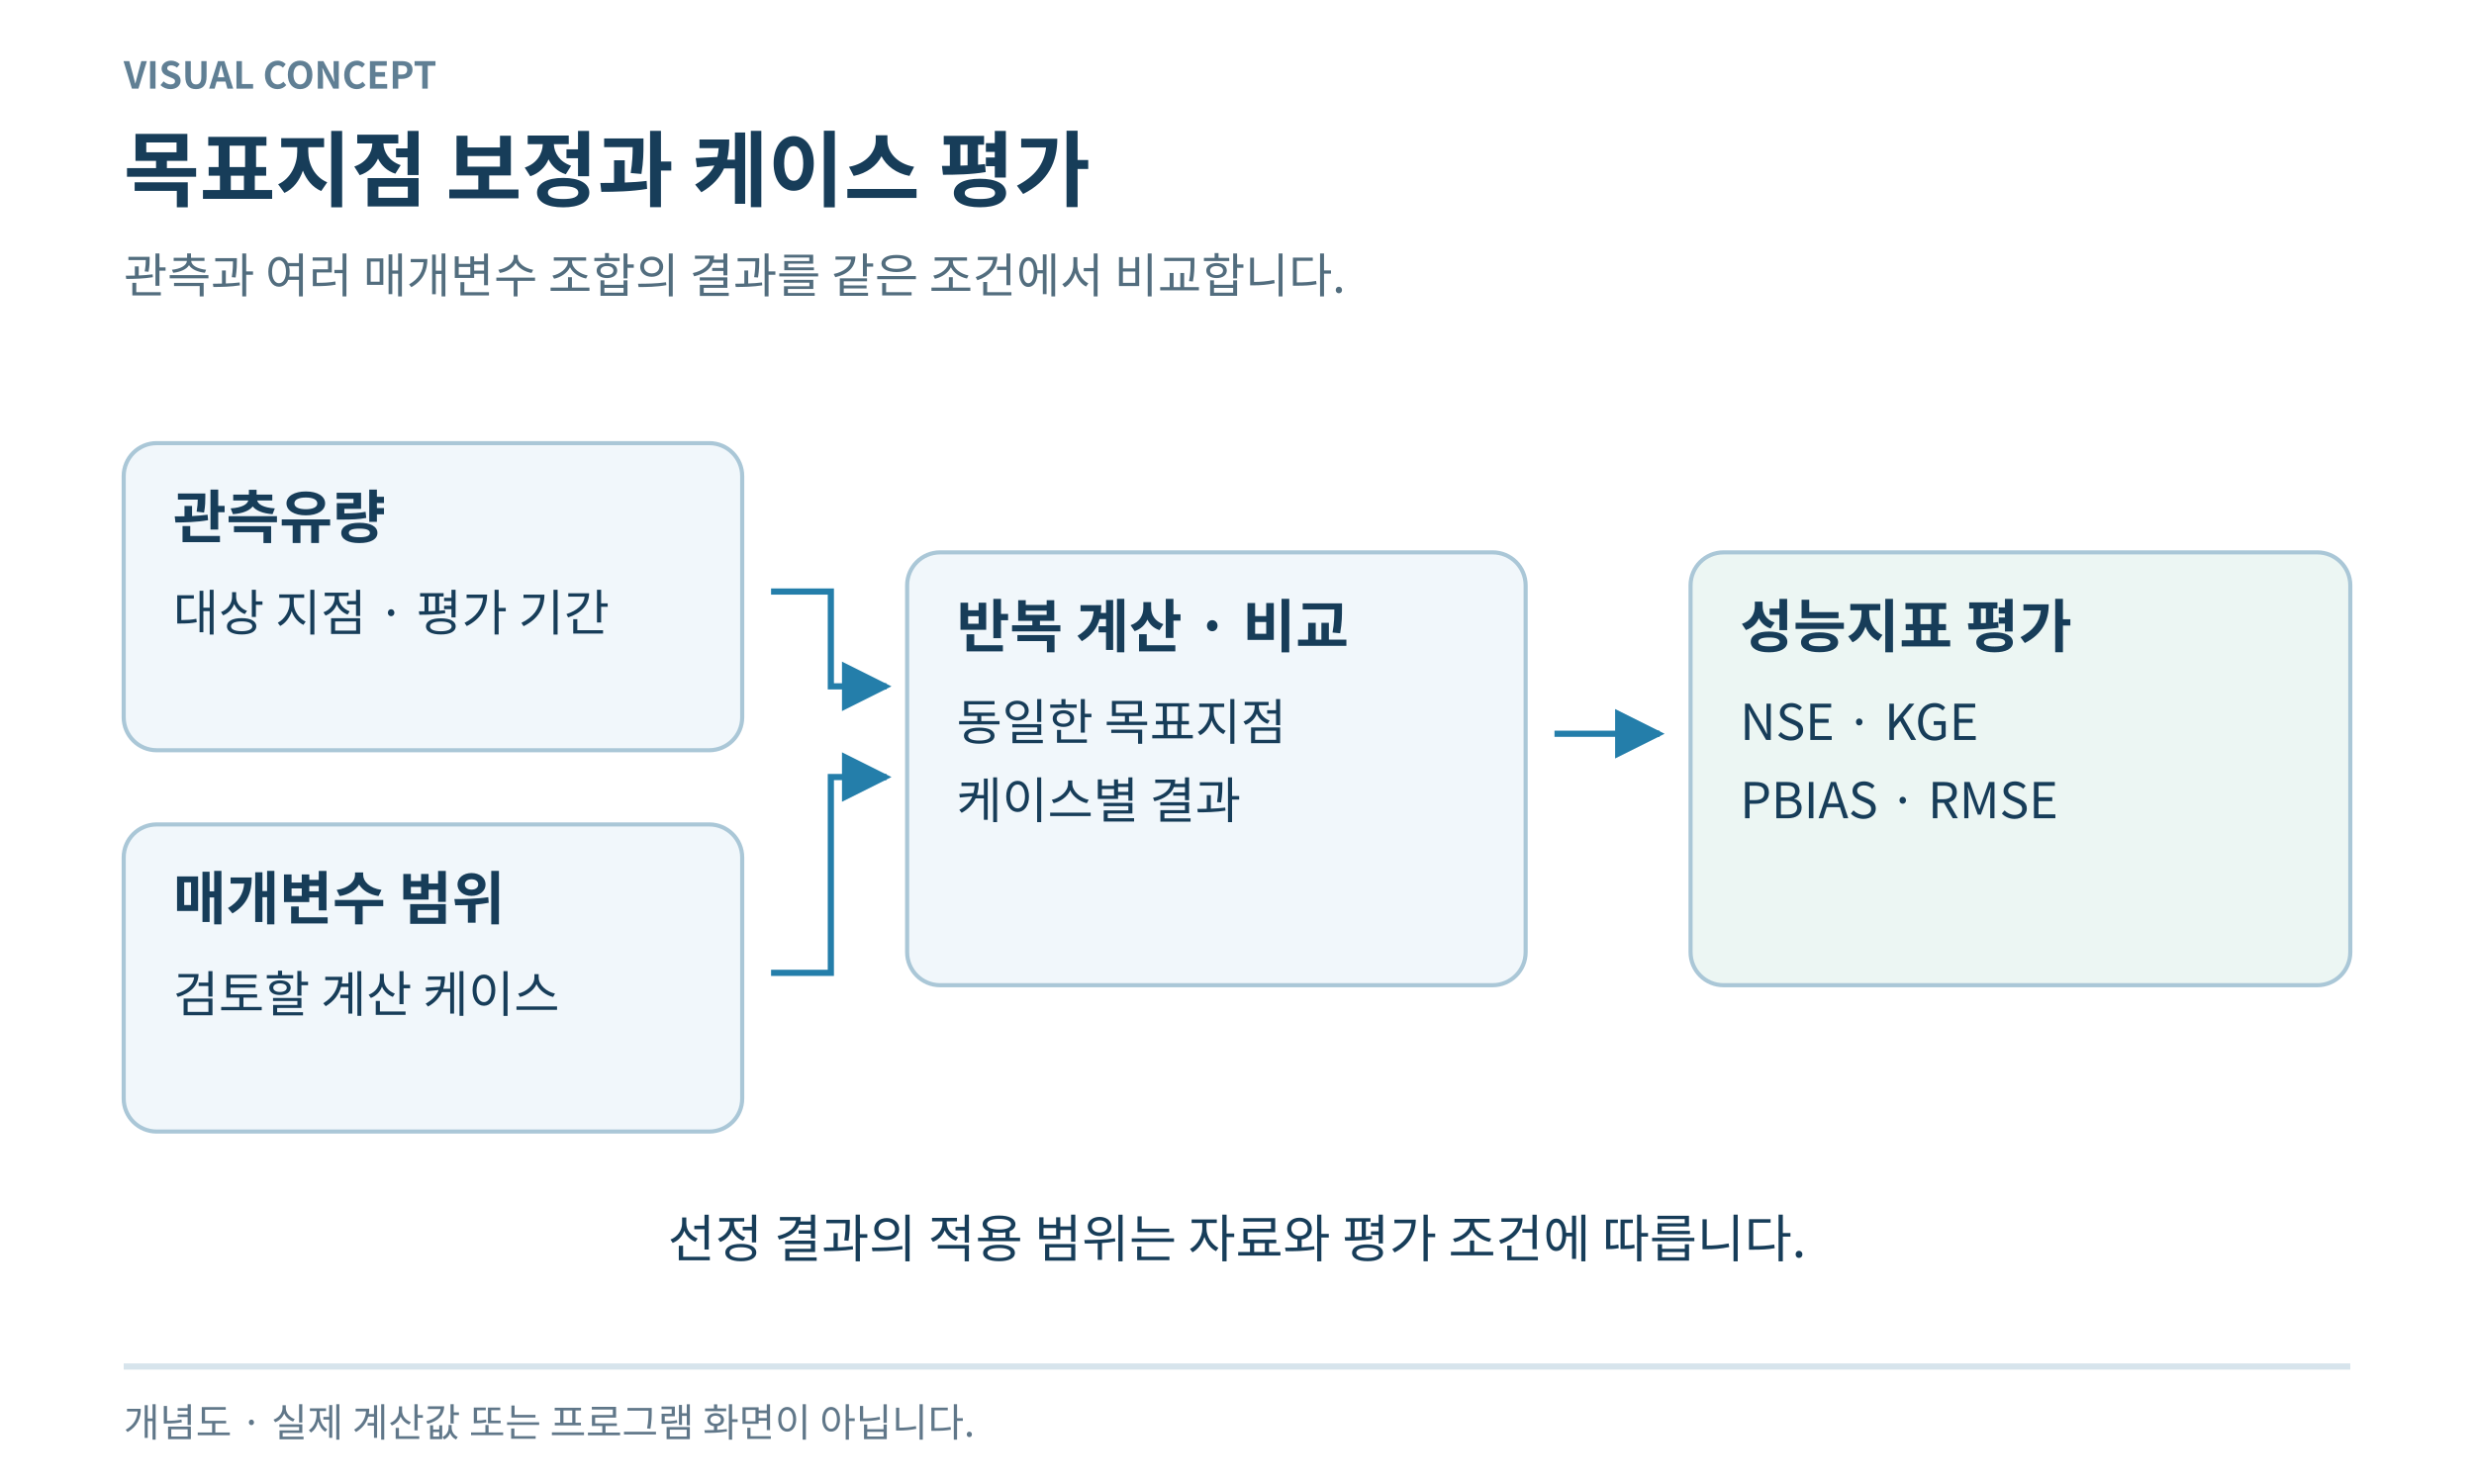
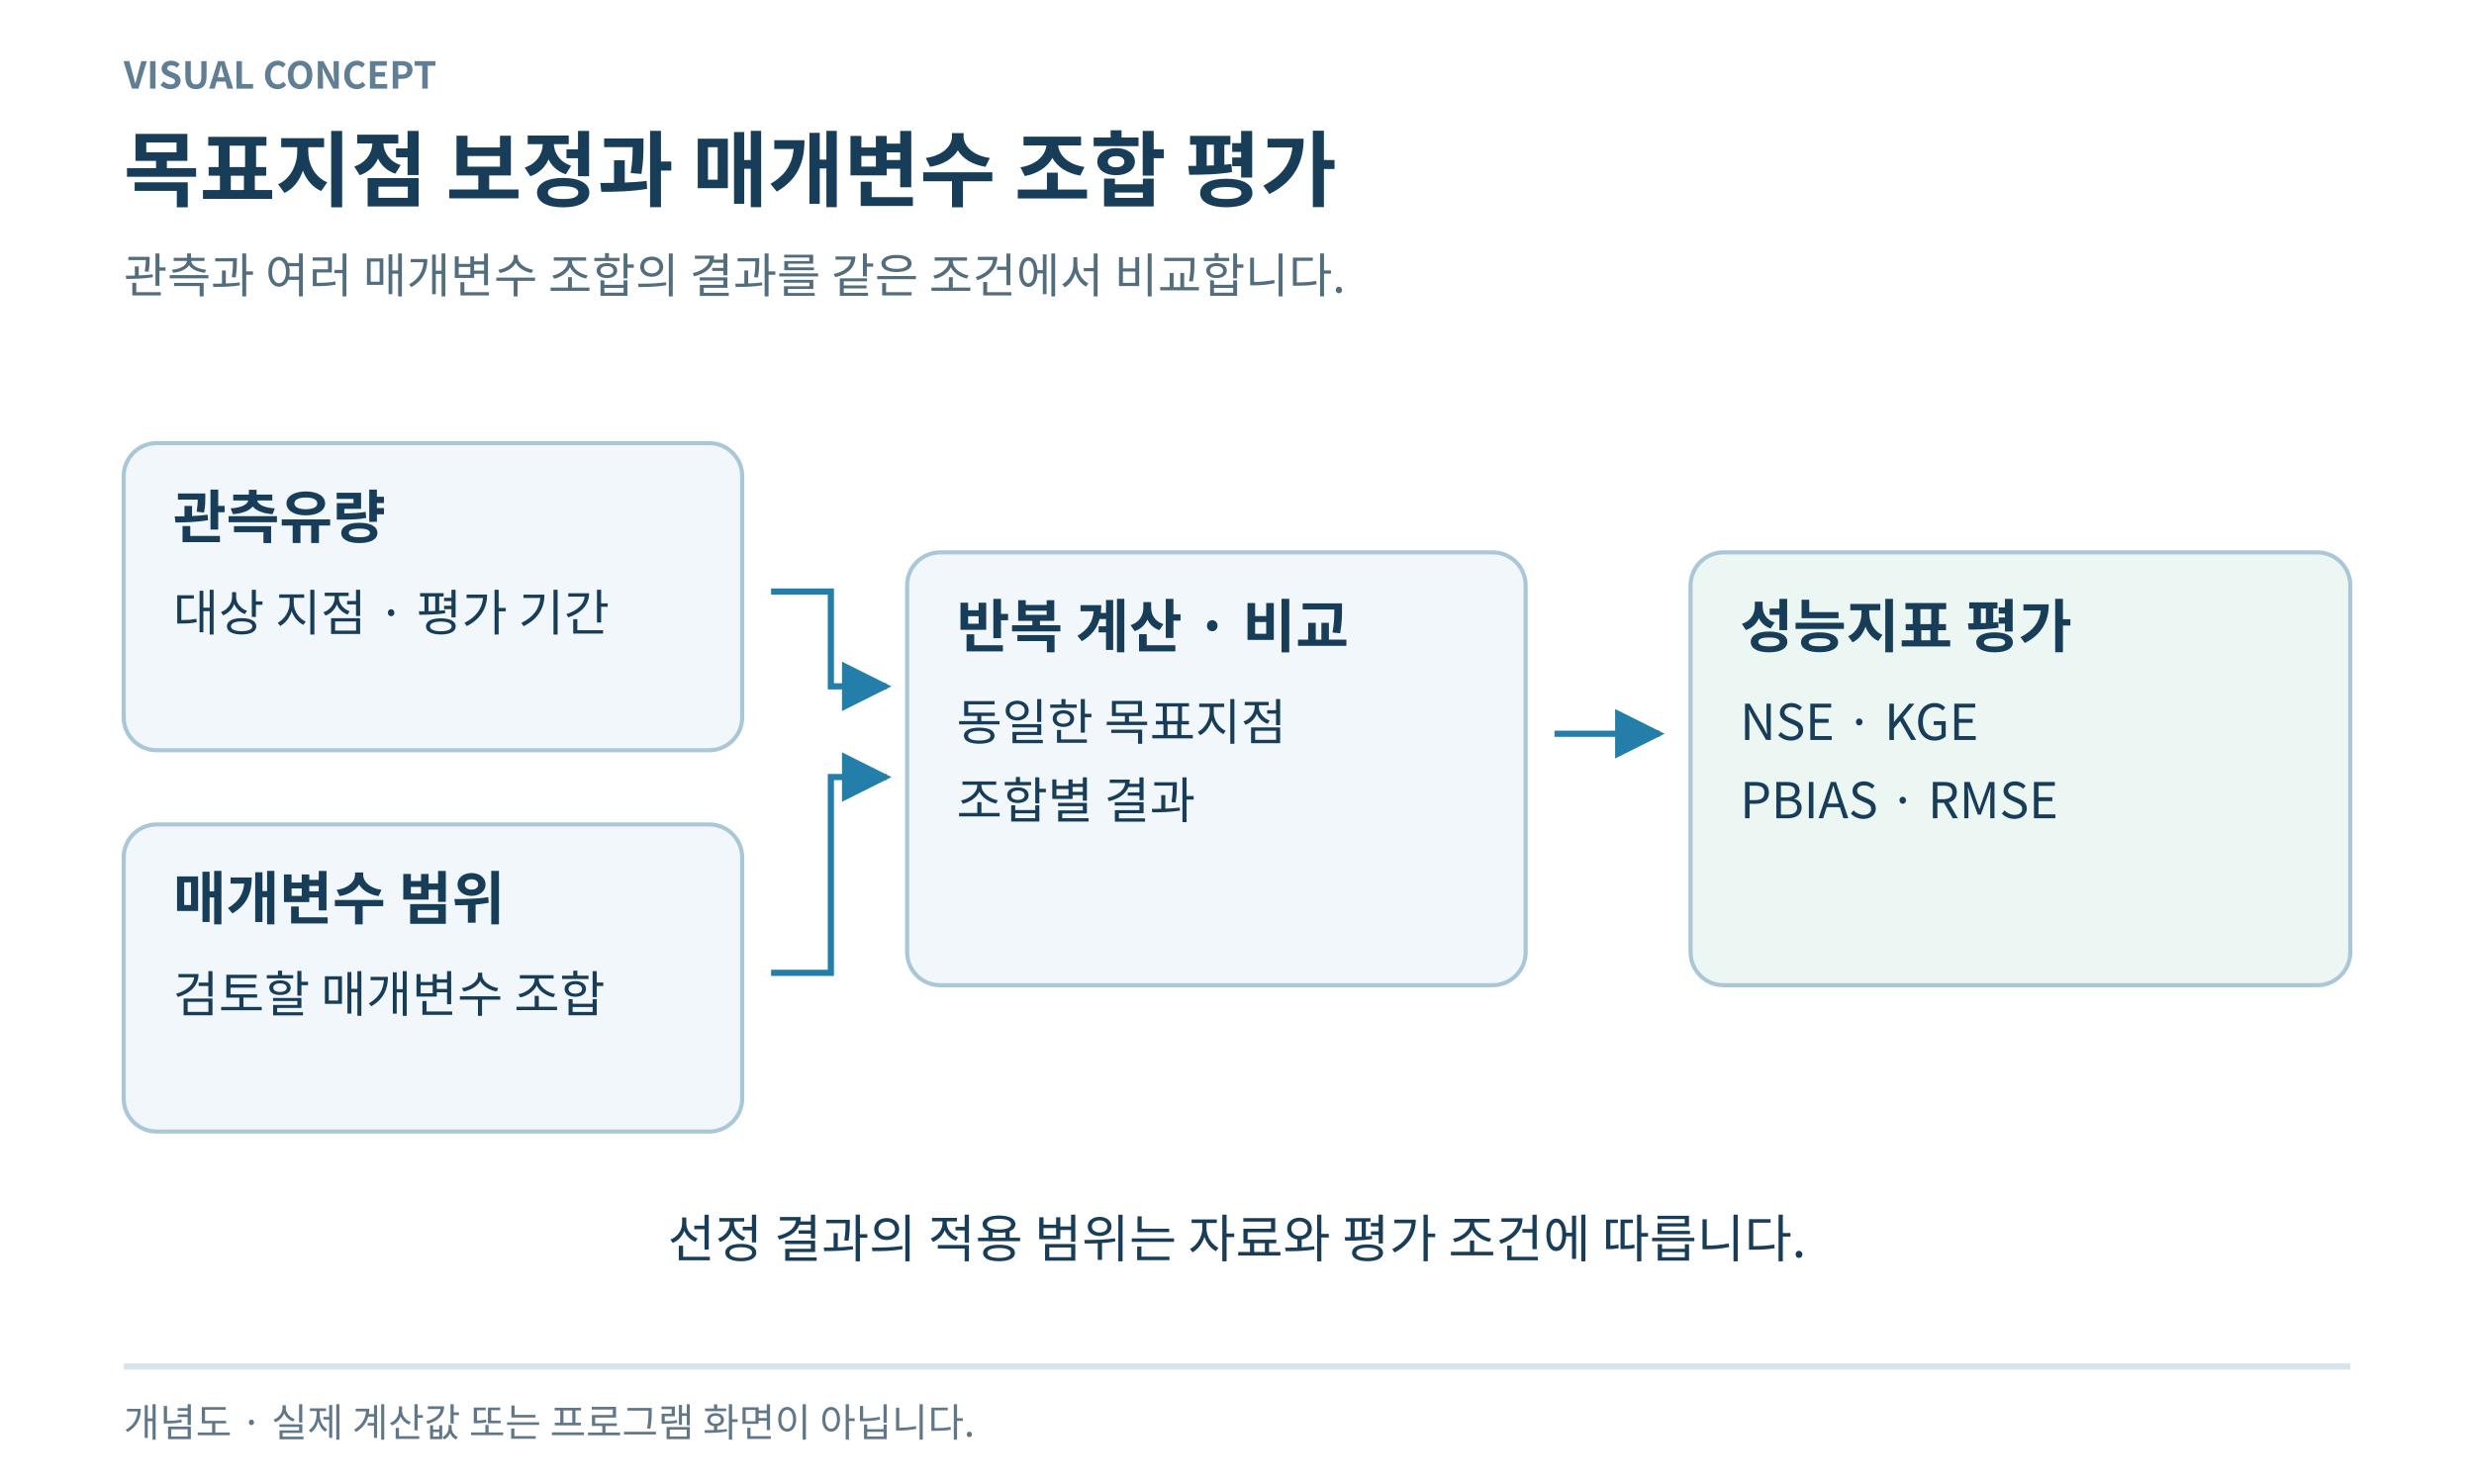
<svg xmlns="http://www.w3.org/2000/svg" width="1200" height="720" viewBox="0 0 1200 720" role="img" aria-labelledby="title desc">
  <defs>
    <marker id="arrow" viewBox="0 0 10 10" refX="9" refY="5" markerWidth="8" markerHeight="8" orient="auto-start-reverse">
      <path d="M0 0 10 5 0 10Z" fill="#247eaa" />
    </marker>
    <pattern id="missing" width="12" height="12" patternUnits="userSpaceOnUse">
      <path d="M-3 3 3-3 M0 12 12 0 M9 15 15 9" stroke="#b2bdc5" stroke-width="2" />
    </pattern>
  </defs>
  <rect width="1200" height="720" fill="#fff" />
  <g font-family="Noto Sans CJK KR,Noto Sans KR,Malgun Gothic,Arial,sans-serif">
    <text x="60" y="43" font-size="18" font-weight="600" text-anchor="start" fill="#607f94">VISUAL CONCEPT</text>
-     <text x="60" y="97" font-size="40" font-weight="700" text-anchor="start" fill="#173d59">목표지점 보정과 케이스 평가</text>
+     <text x="60" y="97" font-size="40" font-weight="700" text-anchor="start" fill="#173d59">목표지점 보정과 매개변수 조합 평가</text>
    <text x="60" y="142" font-size="23" font-weight="400" text-anchor="start" fill="#526d7e">관측과 여러 매개변수 조합의 결과를 같은 조건에서 비교합니다.</text>
    <rect x="60" y="215" width="300" height="149" rx="16" fill="#f1f7fb" stroke="#aac7d7" stroke-width="2" />
    <text x="84" y="261" font-size="28" font-weight="700" text-anchor="start" fill="#173d59">관측유량</text>
    <text x="84" y="306" font-size="24" font-weight="400" text-anchor="start" fill="#173d59">대상 지점 · 평가 기간</text>
    <rect x="60" y="400" width="300" height="149" rx="16" fill="#f1f7fb" stroke="#aac7d7" stroke-width="2" />
    <text x="84" y="446" font-size="28" font-weight="700" text-anchor="start" fill="#173d59">매개변수 범위</text>
-     <text x="84" y="491" font-size="24" font-weight="400" text-anchor="start" fill="#173d59">검토할 계산 케이스</text>
+     <text x="84" y="491" font-size="24" font-weight="400" text-anchor="start" fill="#173d59">검토할 매개변수 조합</text>
    <path d="M374 287H403V333H430" fill="none" stroke="#247eaa" stroke-width="3" marker-end="url(#arrow)" />
    <path d="M374 472H403V377H430" fill="none" stroke="#247eaa" stroke-width="3" marker-end="url(#arrow)" />
    <rect x="440" y="268" width="300" height="210" rx="16" fill="#f1f7fb" stroke="#aac7d7" stroke-width="2" />
    <text x="464" y="314" font-size="28" font-weight="700" text-anchor="start" fill="#173d59">반복 계산 · 비교</text>
    <text x="464" y="359" font-size="24" font-weight="400" text-anchor="start" fill="#173d59">동일한 목표지점</text>
-     <text x="464" y="397" font-size="24" font-weight="400" text-anchor="start" fill="#173d59">케이스별 결과</text>
+     <text x="464" y="397" font-size="24" font-weight="400" text-anchor="start" fill="#173d59">조합별 결과</text>
    <line x1="754" y1="356" x2="805" y2="356" stroke="#247eaa" stroke-width="3" marker-end="url(#arrow)" />
    <rect x="820" y="268" width="320" height="210" rx="16" fill="#ecf6f3" stroke="#aac7d7" stroke-width="2" />
    <text x="844" y="314" font-size="28" font-weight="700" text-anchor="start" fill="#173d59">성능지표 평가</text>
    <text x="844" y="359" font-size="24" font-weight="400" text-anchor="start" fill="#173d59">NSE · KGE</text>
    <text x="844" y="397" font-size="24" font-weight="400" text-anchor="start" fill="#173d59">PBIAS · RMSE</text>
    <text x="600" y="610" font-size="25" font-weight="400" text-anchor="middle" fill="#173d59">선정 결과의 적용 범위는 자료와 평가 조건에 따릅니다.</text>
    <line x1="60" y1="663" x2="1140" y2="663" stroke="#d7e4ec" stroke-width="3" />
    <text x="60" y="697" font-size="19" font-weight="400" text-anchor="start" fill="#607789">개념도 · 실제 계산값 또는 프로그램 화면이 아닙니다.</text>
  </g>
</svg>
